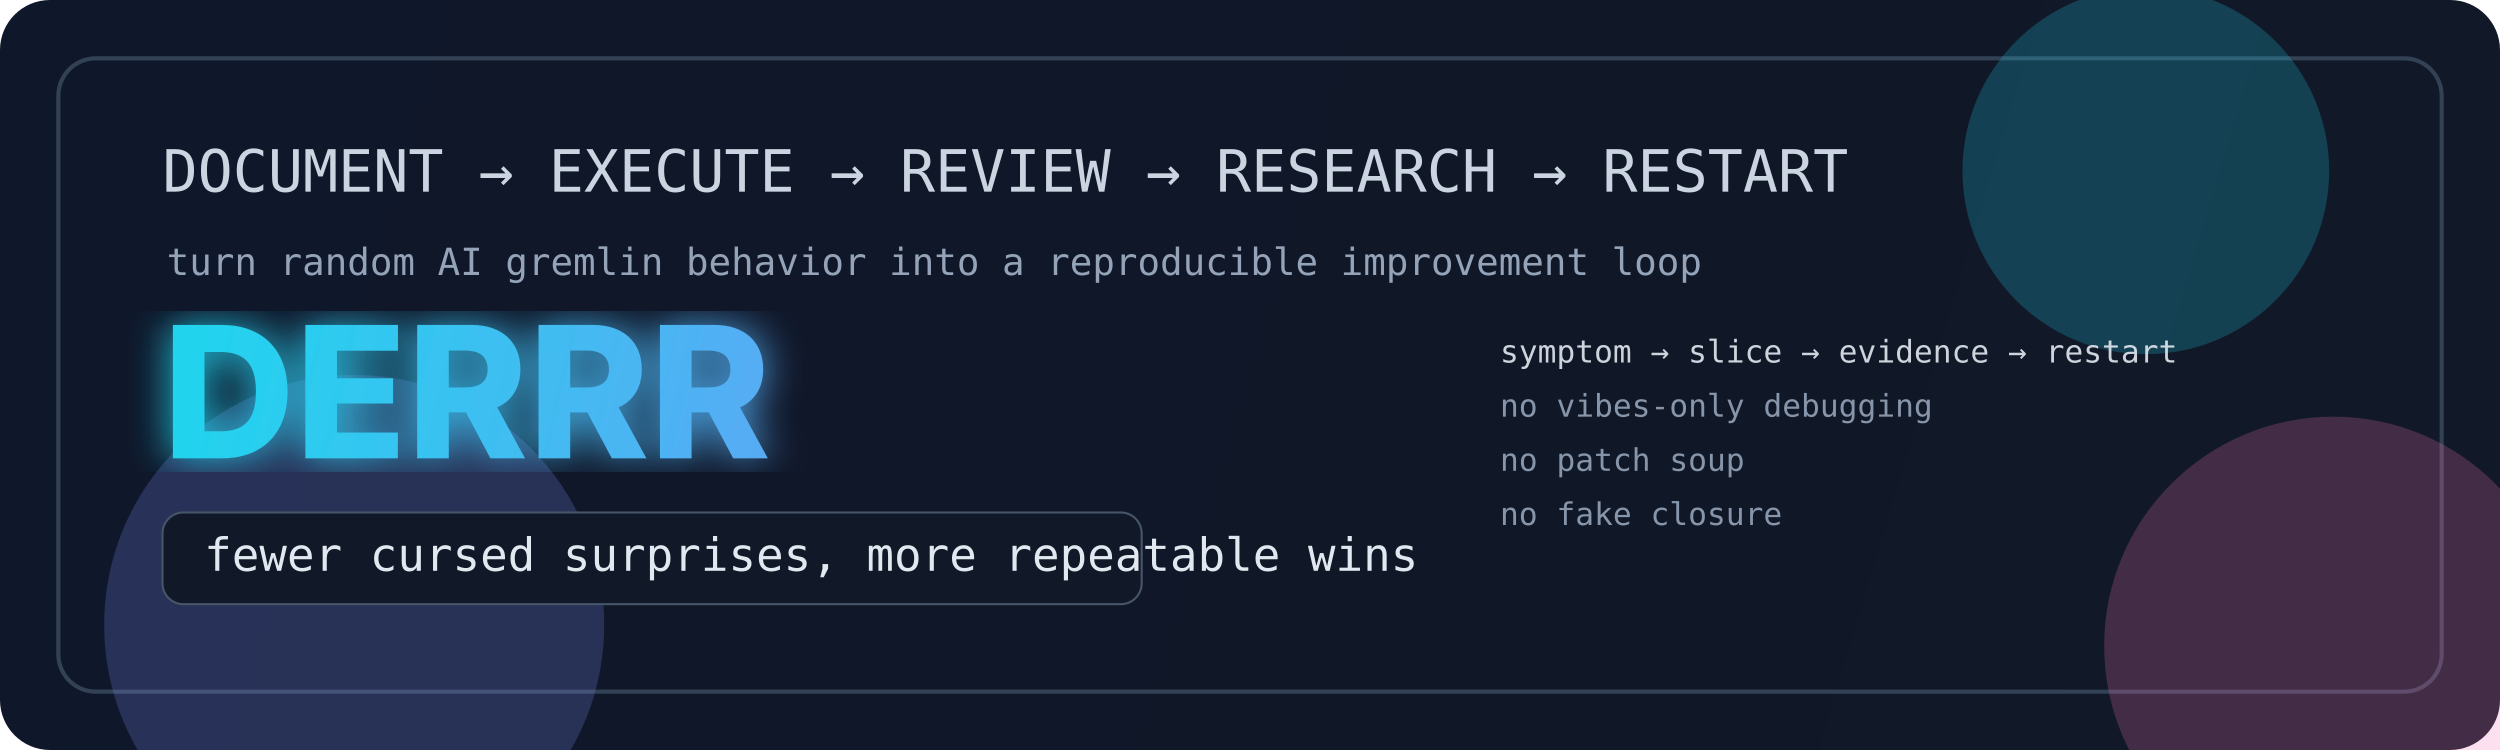
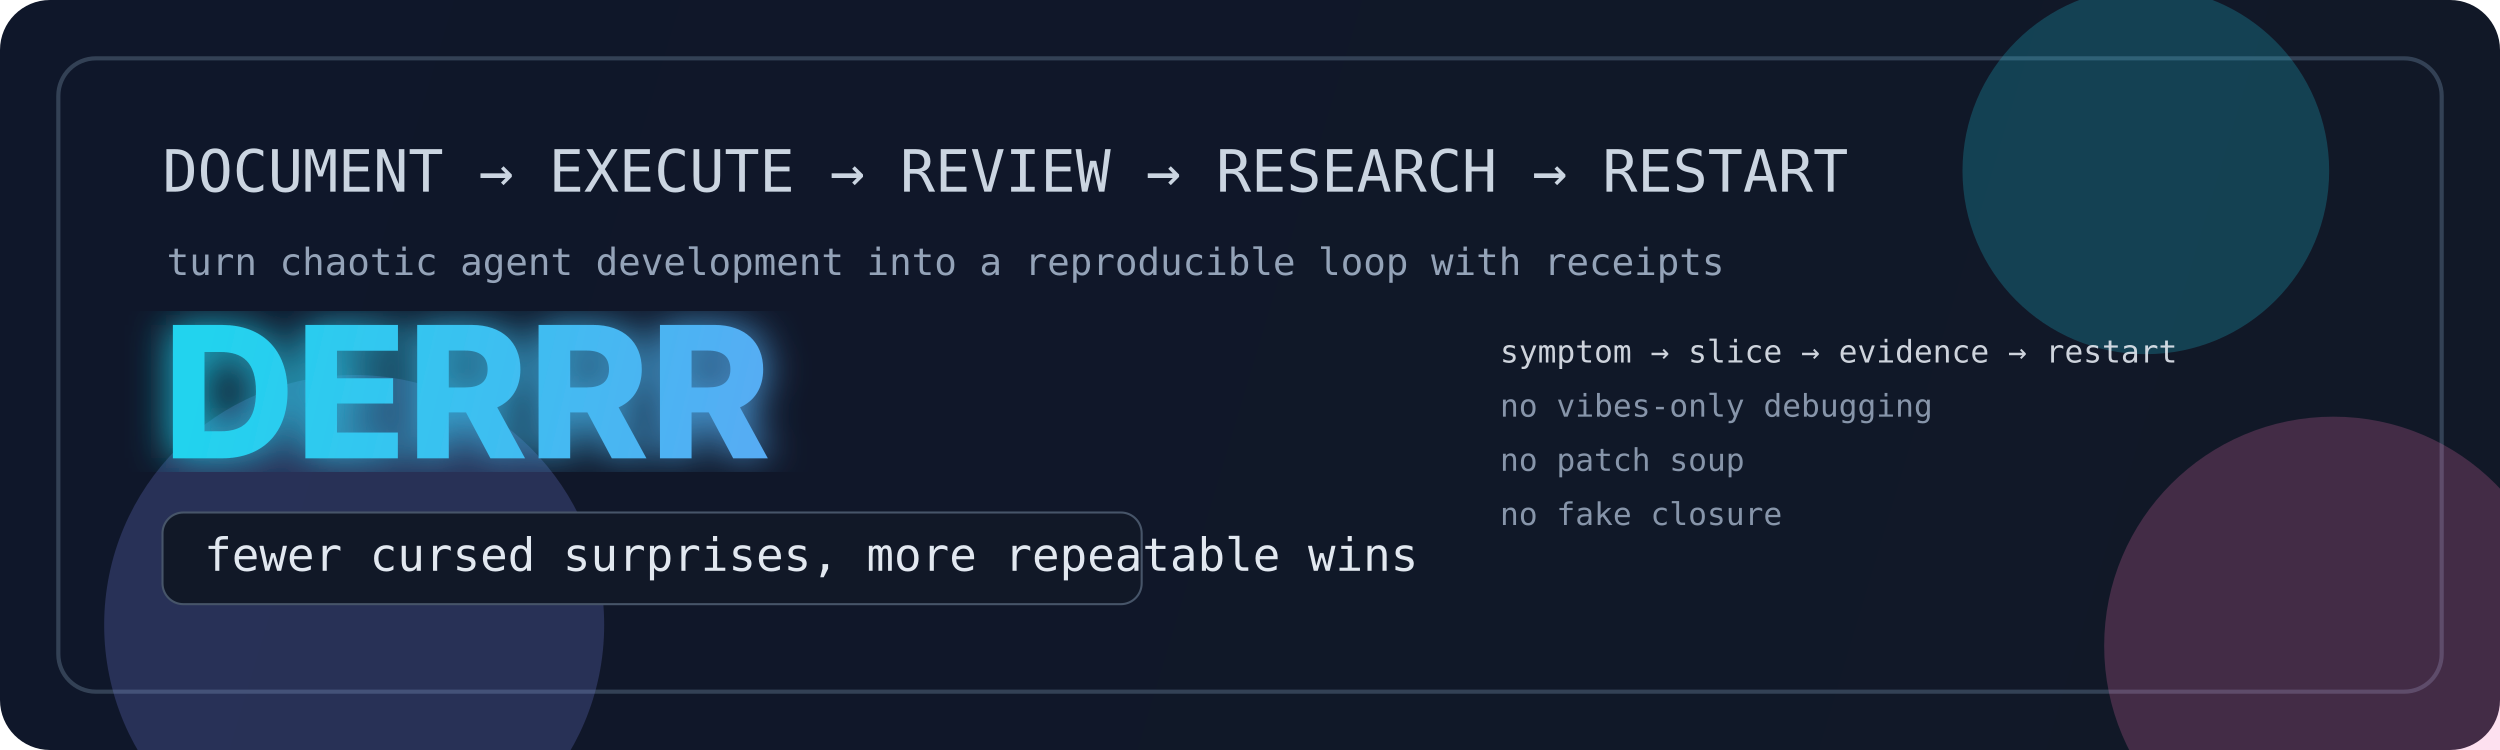
<svg xmlns="http://www.w3.org/2000/svg" width="1200" height="360" viewBox="0 0 1200 360" fill="none">
  <defs>
    <linearGradient id="bg" x1="0" y1="0" x2="1200" y2="360" gradientUnits="userSpaceOnUse">
      <stop stop-color="#0f172a" />
      <stop offset="1" stop-color="#111827" />
    </linearGradient>
    <linearGradient id="accent" x1="120" y1="70" x2="1080" y2="290" gradientUnits="userSpaceOnUse">
      <stop stop-color="#22d3ee" />
      <stop offset="0.5" stop-color="#818cf8" />
      <stop offset="1" stop-color="#f472b6" />
    </linearGradient>
    <filter id="glow">
      <feGaussianBlur stdDeviation="10" result="coloredBlur" />
      <feMerge>
        <feMergeNode in="coloredBlur" />
        <feMergeNode in="SourceGraphic" />
      </feMerge>
    </filter>
  </defs>
  <rect width="1200" height="360" rx="24" fill="url(#bg)" />
  <rect x="28" y="28" width="1144" height="304" rx="18" stroke="#334155" stroke-width="2" />
  <g opacity="0.22">
    <circle cx="1030" cy="82" r="88" fill="#22d3ee" />
    <circle cx="170" cy="300" r="120" fill="#818cf8" />
    <circle cx="1120" cy="310" r="110" fill="#f472b6" />
  </g>
  <g font-family="ui-monospace, SFMono-Regular, Menlo, Consolas, monospace" fill="#cbd5e1">
    <text x="78" y="92" font-size="28">DOCUMENT → EXECUTE → REVIEW → RESEARCH → RESTART</text>
-     <text x="80" y="132" font-size="18" fill="#94a3b8">turn random AI gremlin behavior into a reproducible improvement loop</text>
+     <text x="80" y="132" font-size="18" fill="#94a3b8">turn chaotic agent development into a reproducible loop with receipts</text>
  </g>
  <g filter="url(#glow)">
    <text x="78" y="220" font-family="ui-sans-serif, system-ui, -apple-system, Segoe UI, sans-serif" font-size="88" font-weight="800" fill="url(#accent)">DERRR</text>
  </g>
  <g font-family="ui-monospace, SFMono-Regular, Menlo, Consolas, monospace">
    <rect x="78" y="246" width="470" height="44" rx="10" fill="#111827" stroke="#475569" />
    <text x="98" y="274" font-size="22" fill="#e2e8f0">fewer cursed surprises, more repeatable wins</text>
  </g>
  <g opacity="0.9" font-family="ui-monospace, SFMono-Regular, Menlo, Consolas, monospace" font-size="15">
    <text x="720" y="174" fill="#e2e8f0">symptom  →  slice  →  evidence  →  restart</text>
    <text x="720" y="200" fill="#94a3b8">no vibes-only debugging</text>
    <text x="720" y="226" fill="#94a3b8">no patch soup</text>
    <text x="720" y="252" fill="#94a3b8">no fake closure</text>
  </g>
</svg>
